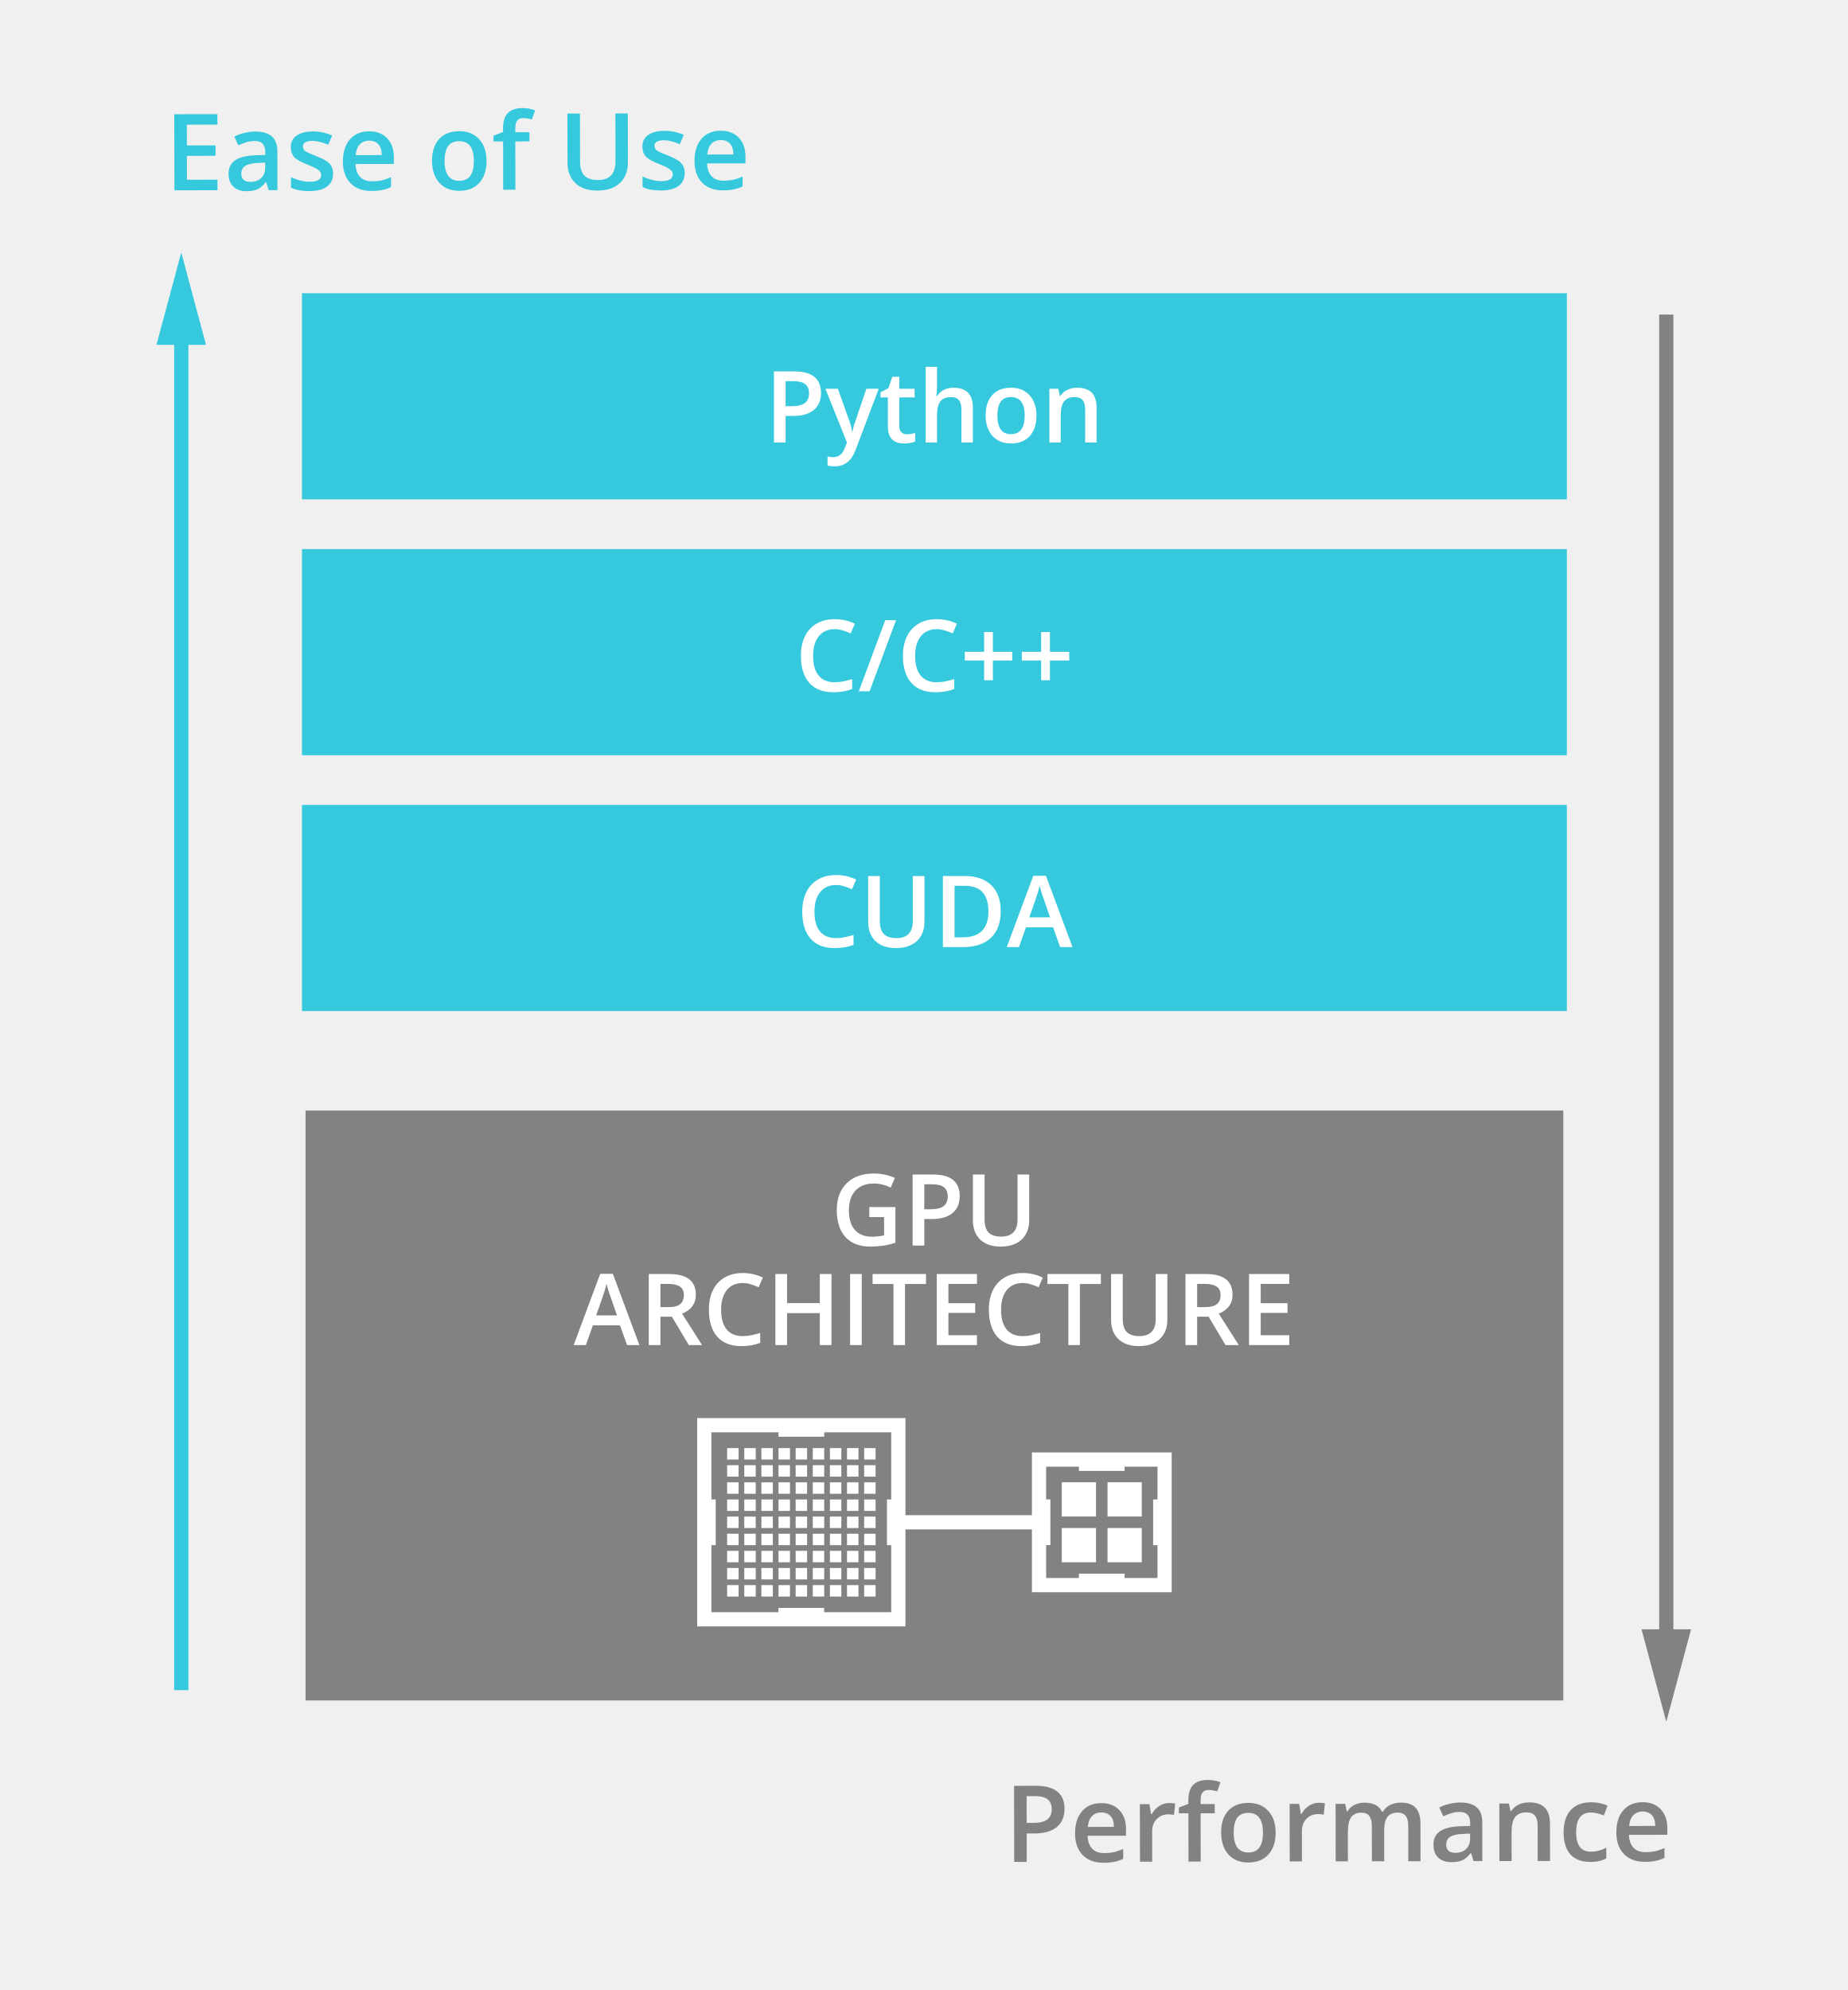
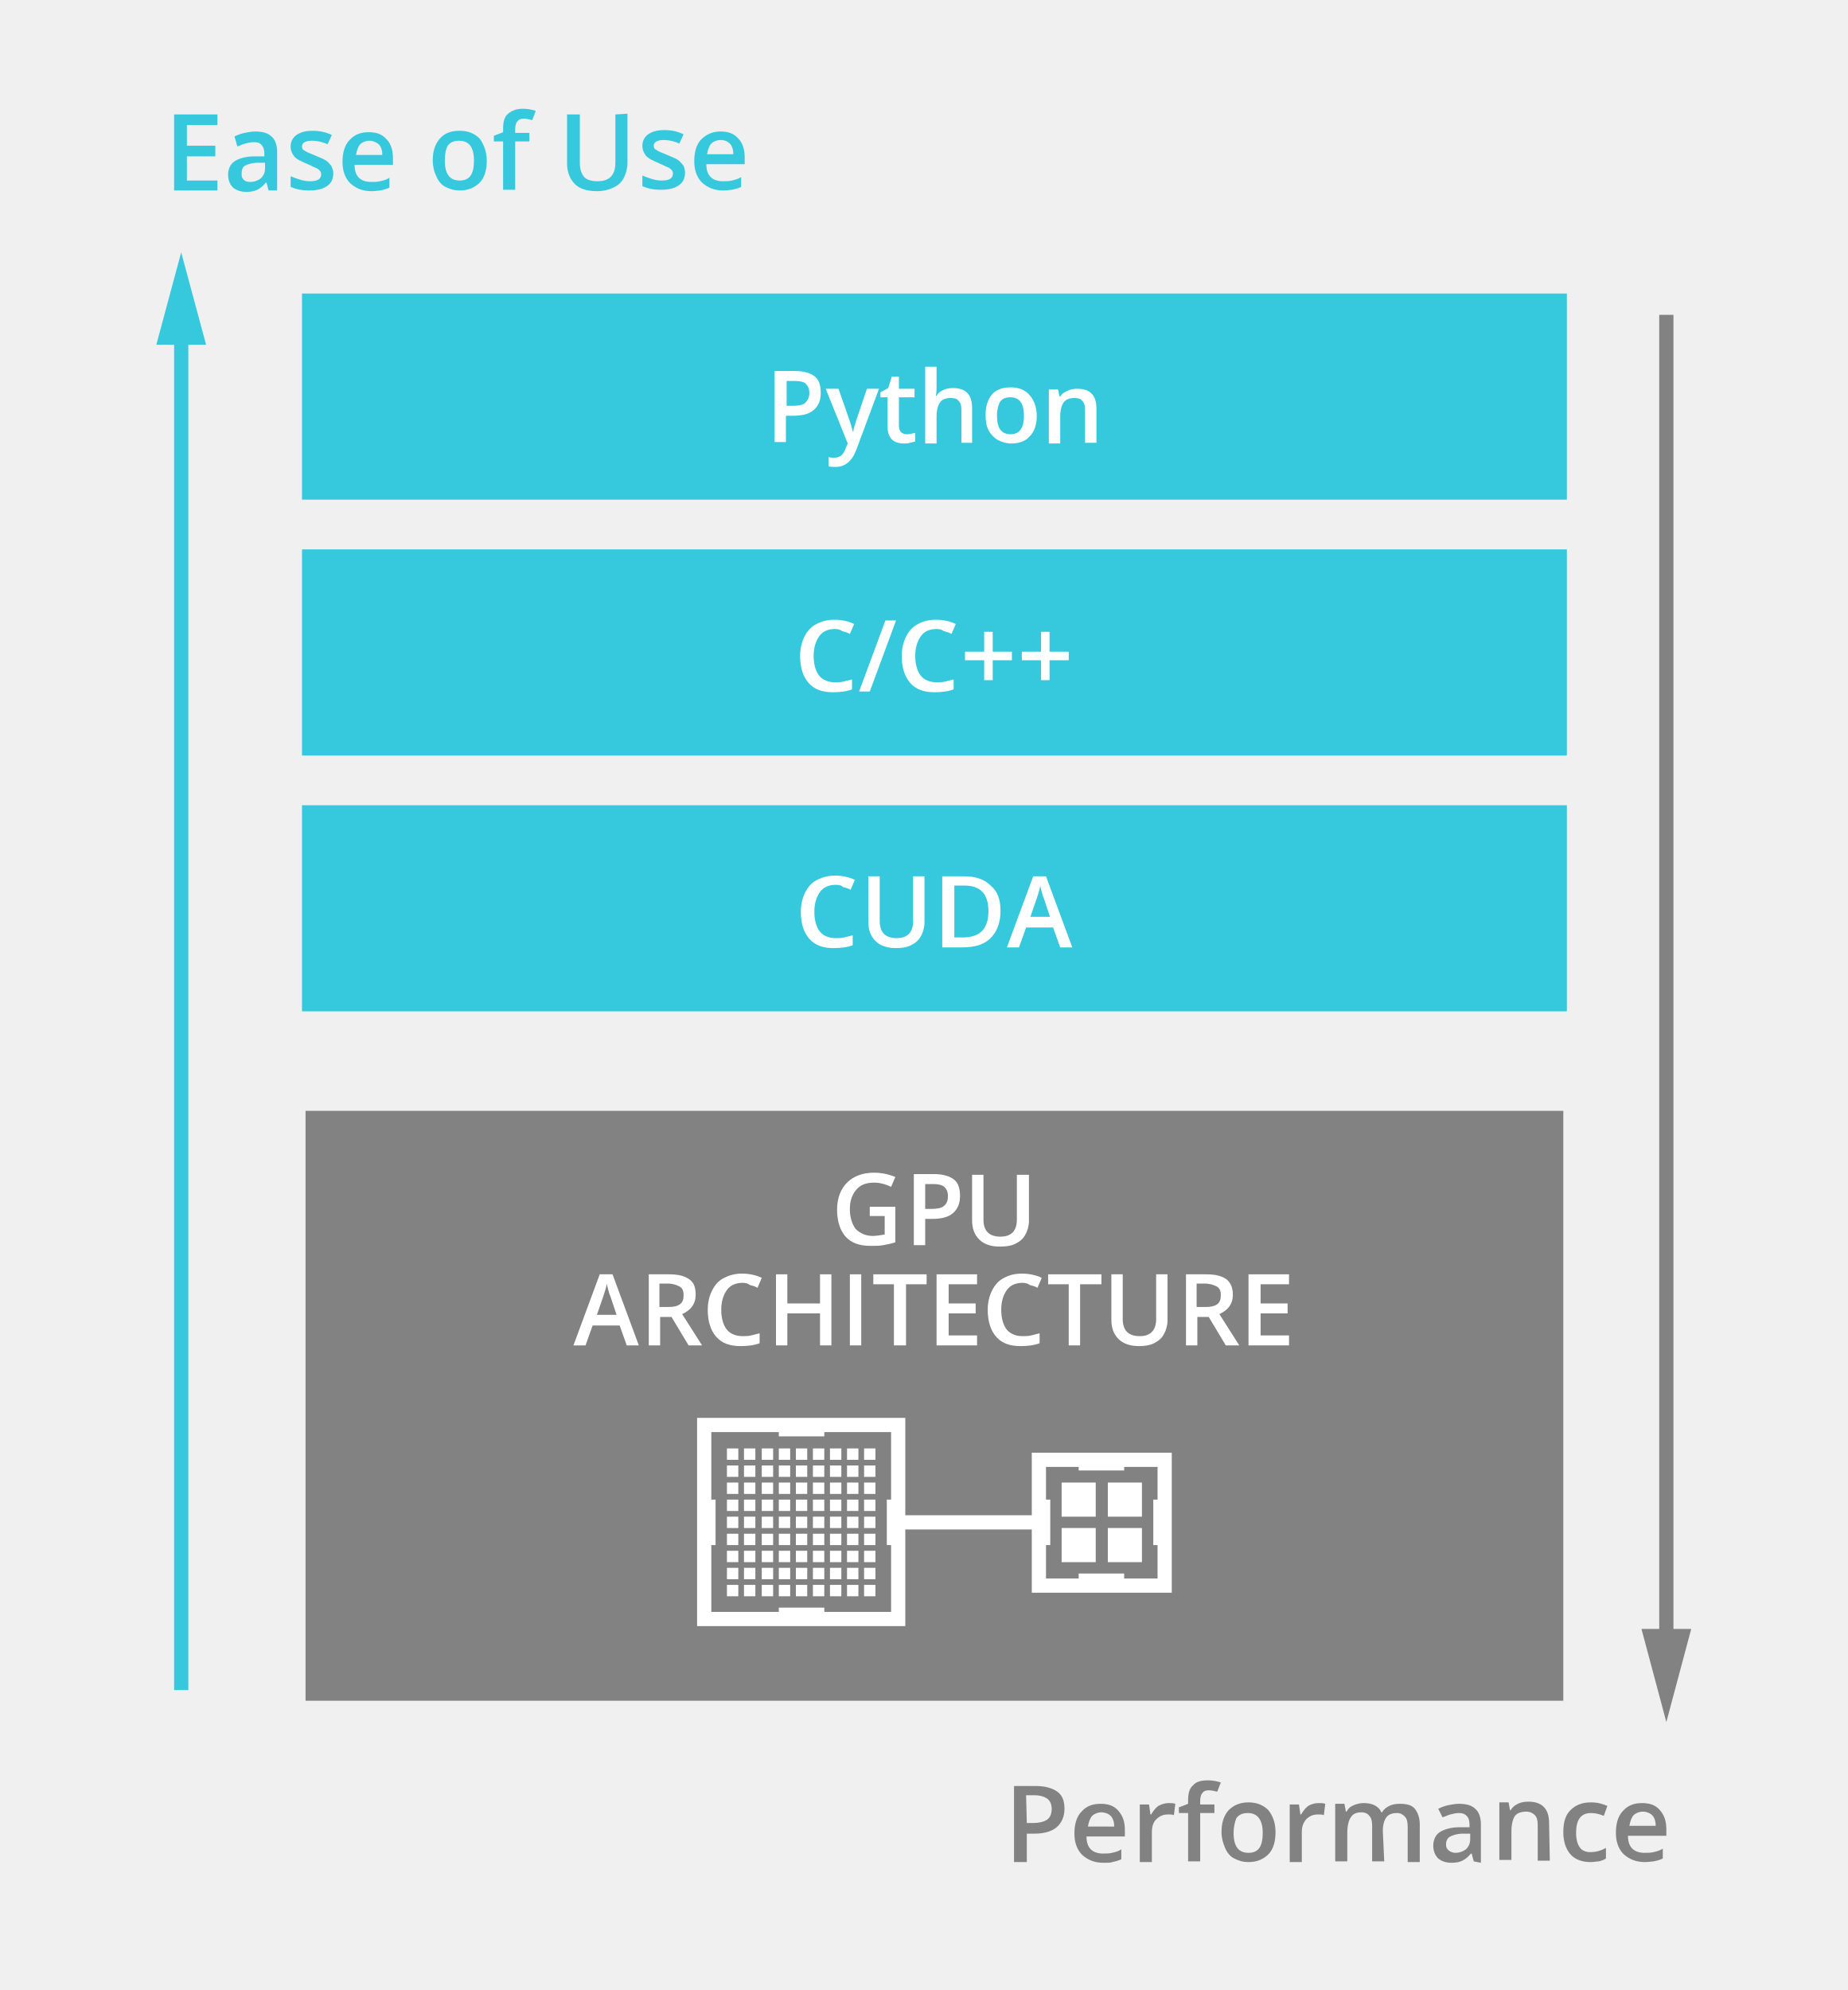
- <svg xmlns="http://www.w3.org/2000/svg" id="Layer_1" data-name="Layer 1" viewBox="0 0 260 280">
-   <defs>
-     <style>.cls-1,.cls-16{fill:#36c9dd;}.cls-2{font-size:14px;}.cls-13,.cls-2{fill:#fff;}.cls-16,.cls-17,.cls-2{font-family:OpenSans-Semibold, Open Sans;font-weight:600;}.cls-3{letter-spacing:0em;}.cls-4{letter-spacing:0em;}.cls-5{letter-spacing:0em;}.cls-6{letter-spacing:0em;}.cls-7{letter-spacing:0em;}.cls-8{letter-spacing:0em;}.cls-9{letter-spacing:0em;}.cls-10,.cls-17{fill:#828282;}.cls-11{letter-spacing:0em;}.cls-12,.cls-14,.cls-15{fill:none;stroke-miterlimit:10;stroke-width:2px;}.cls-12{stroke:#fff;}.cls-14{stroke:#828282;}.cls-15{stroke:#36c9dd;}.cls-16,.cls-17{font-size:15px;}</style>
-   </defs>
-   <rect class="cls-1" x="42.5" y="41.26" width="178" height="29" />
-   <text class="cls-2" transform="translate(107.6 62.26)">
-     <tspan class="cls-3">P</tspan>
-     <tspan class="cls-4" x="8.56" y="0">y</tspan>
-     <tspan class="cls-5" x="16.05" y="0">t</tspan>
-     <tspan class="cls-6" x="21.51" y="0">ho</tspan>
-     <tspan x="38.92" y="0">n</tspan>
-   </text>
-   <rect class="cls-1" x="42.5" y="113.26" width="178" height="29" />
-   <text class="cls-2" transform="translate(112.07 133.26)">C<tspan class="cls-7" x="8.87" y="0">U</tspan>
-     <tspan class="cls-8" x="19.31" y="0">D</tspan>
-     <tspan x="29.61" y="0">A</tspan>
-   </text>
-   <rect class="cls-1" x="42.5" y="77.26" width="178" height="29" />
-   <text class="cls-2" transform="translate(111.88 97.26)">C<tspan class="cls-8" x="8.87" y="0">/</tspan>
-     <tspan x="14.36" y="0">C</tspan>
-     <tspan class="cls-9" x="23.24" y="0">+</tspan>
-     <tspan x="31.26" y="0">+</tspan>
-   </text>
-   <rect class="cls-10" x="43" y="156.26" width="177" height="83" />
-   <text class="cls-2" transform="translate(116.93 175.26)">
-     <tspan class="cls-8">G</tspan>
-     <tspan class="cls-11" x="10.19" y="0">P</tspan>
-     <tspan x="18.75" y="0">U</tspan>
-   </text>
-   <text class="cls-2" transform="translate(80.73 189.26)">ARCHITECTURE</text>
-   <rect class="cls-12" x="146.21" y="205.35" width="17.67" height="17.67" transform="translate(310.1 428.38) rotate(-180)" />
-   <rect class="cls-13" x="154.25" y="219.01" width="1.61" height="6.43" transform="translate(377.27 67.17) rotate(90)" />
-   <rect class="cls-13" x="146.21" y="210.98" width="1.61" height="6.43" transform="translate(294.03 428.38) rotate(-180)" />
-   <rect class="cls-13" x="154.25" y="202.94" width="1.61" height="6.43" transform="translate(-51.11 361.21) rotate(-90)" />
-   <rect class="cls-13" x="162.28" y="210.98" width="1.61" height="6.43" />
-   <rect class="cls-13" x="155.85" y="208.57" width="4.82" height="4.82" transform="translate(316.53 421.95) rotate(-180)" />
-   <rect class="cls-13" x="149.43" y="208.57" width="4.82" height="4.82" transform="translate(303.67 421.95) rotate(-180)" />
-   <rect class="cls-13" x="155.85" y="214.99" width="4.82" height="4.82" transform="translate(316.53 434.81) rotate(-180)" />
-   <rect class="cls-13" x="149.43" y="214.99" width="4.82" height="4.82" transform="translate(303.67 434.81) rotate(-180)" />
-   <rect class="cls-13" x="102.33" y="203.75" width="1.61" height="1.61" />
-   <rect class="cls-13" x="104.74" y="203.75" width="1.61" height="1.61" />
-   <rect class="cls-13" x="102.33" y="206.16" width="1.61" height="1.61" />
-   <rect class="cls-13" x="104.74" y="206.16" width="1.61" height="1.61" />
-   <rect class="cls-13" x="102.33" y="208.57" width="1.61" height="1.61" />
-   <rect class="cls-13" x="104.74" y="208.57" width="1.61" height="1.61" />
-   <rect class="cls-13" x="102.33" y="210.98" width="1.61" height="1.61" />
-   <rect class="cls-13" x="102.33" y="213.39" width="1.61" height="1.61" />
-   <rect class="cls-13" x="102.33" y="215.8" width="1.61" height="1.61" />
-   <rect class="cls-13" x="102.33" y="218.21" width="1.61" height="1.61" />
-   <rect class="cls-13" x="104.74" y="218.21" width="1.61" height="1.61" />
-   <rect class="cls-13" x="102.33" y="220.62" width="1.61" height="1.61" />
-   <rect class="cls-13" x="104.74" y="220.62" width="1.61" height="1.61" />
-   <rect class="cls-13" x="102.33" y="223.03" width="1.61" height="1.61" />
-   <rect class="cls-13" x="104.74" y="223.03" width="1.61" height="1.61" />
-   <rect class="cls-13" x="107.15" y="203.75" width="1.61" height="1.61" />
-   <rect class="cls-13" x="109.56" y="203.75" width="1.61" height="1.61" />
-   <rect class="cls-13" x="107.15" y="206.16" width="1.61" height="1.61" />
-   <rect class="cls-13" x="109.56" y="206.16" width="1.61" height="1.61" />
-   <rect class="cls-13" x="107.15" y="208.57" width="1.61" height="1.61" />
-   <rect class="cls-13" x="109.56" y="208.57" width="1.61" height="1.61" />
-   <rect class="cls-13" x="107.15" y="218.21" width="1.61" height="1.61" />
-   <rect class="cls-13" x="109.56" y="218.21" width="1.61" height="1.61" />
-   <rect class="cls-13" x="107.15" y="220.62" width="1.61" height="1.61" />
-   <rect class="cls-13" x="109.56" y="220.62" width="1.61" height="1.61" />
-   <rect class="cls-13" x="107.15" y="223.03" width="1.61" height="1.61" />
-   <rect class="cls-13" x="109.56" y="223.03" width="1.61" height="1.61" />
-   <rect class="cls-13" x="111.97" y="203.75" width="1.61" height="1.61" />
-   <rect class="cls-13" x="114.38" y="203.75" width="1.61" height="1.61" />
-   <rect class="cls-13" x="111.97" y="206.16" width="1.61" height="1.61" />
-   <rect class="cls-13" x="114.38" y="206.16" width="1.61" height="1.61" />
-   <rect class="cls-13" x="111.97" y="208.57" width="1.61" height="1.61" />
-   <rect class="cls-13" x="114.38" y="208.57" width="1.61" height="1.61" />
-   <rect class="cls-13" x="111.97" y="218.21" width="1.61" height="1.61" />
-   <rect class="cls-13" x="114.38" y="218.21" width="1.61" height="1.61" />
-   <rect class="cls-13" x="111.97" y="220.62" width="1.61" height="1.61" />
-   <rect class="cls-13" x="114.38" y="220.62" width="1.61" height="1.61" />
-   <rect class="cls-13" x="111.97" y="223.03" width="1.61" height="1.61" />
-   <rect class="cls-13" x="114.38" y="223.03" width="1.61" height="1.61" />
-   <rect class="cls-13" x="116.79" y="203.75" width="1.61" height="1.61" />
-   <rect class="cls-13" x="119.2" y="203.75" width="1.61" height="1.61" />
-   <rect class="cls-13" x="116.79" y="206.16" width="1.61" height="1.61" />
-   <rect class="cls-13" x="119.2" y="206.16" width="1.61" height="1.61" />
-   <rect class="cls-13" x="116.79" y="208.57" width="1.61" height="1.61" />
-   <rect class="cls-13" x="119.2" y="208.57" width="1.61" height="1.61" />
-   <rect class="cls-13" x="104.74" y="210.98" width="1.61" height="1.61" />
-   <rect class="cls-13" x="104.74" y="213.39" width="1.61" height="1.61" />
-   <rect class="cls-13" x="104.74" y="215.8" width="1.61" height="1.61" />
-   <rect class="cls-13" x="107.15" y="210.98" width="1.61" height="1.61" />
-   <rect class="cls-13" x="109.56" y="210.98" width="1.61" height="1.61" />
-   <rect class="cls-13" x="107.15" y="213.39" width="1.61" height="1.61" />
-   <rect class="cls-13" x="109.56" y="213.39" width="1.61" height="1.61" />
-   <rect class="cls-13" x="107.15" y="215.8" width="1.61" height="1.61" />
-   <rect class="cls-13" x="109.56" y="215.8" width="1.61" height="1.61" />
-   <rect class="cls-13" x="111.97" y="210.98" width="1.61" height="1.61" />
-   <rect class="cls-13" x="114.38" y="210.98" width="1.61" height="1.61" />
-   <rect class="cls-13" x="111.97" y="213.39" width="1.61" height="1.61" />
-   <rect class="cls-13" x="114.38" y="213.39" width="1.61" height="1.61" />
-   <rect class="cls-13" x="111.97" y="215.8" width="1.61" height="1.61" />
-   <rect class="cls-13" x="114.38" y="215.8" width="1.61" height="1.61" />
-   <rect class="cls-13" x="116.79" y="210.98" width="1.61" height="1.61" />
-   <rect class="cls-13" x="119.2" y="210.98" width="1.61" height="1.61" />
-   <rect class="cls-13" x="116.79" y="213.39" width="1.61" height="1.61" />
-   <rect class="cls-13" x="119.2" y="213.39" width="1.61" height="1.61" />
-   <rect class="cls-13" x="116.79" y="215.8" width="1.61" height="1.61" />
-   <rect class="cls-13" x="119.2" y="215.8" width="1.61" height="1.61" />
-   <rect class="cls-13" x="116.79" y="218.21" width="1.61" height="1.61" />
-   <rect class="cls-13" x="119.2" y="218.21" width="1.61" height="1.61" />
-   <rect class="cls-13" x="116.79" y="220.62" width="1.61" height="1.61" />
-   <rect class="cls-13" x="119.2" y="220.62" width="1.61" height="1.61" />
-   <rect class="cls-13" x="116.79" y="223.03" width="1.61" height="1.61" />
-   <rect class="cls-13" x="121.61" y="203.75" width="1.61" height="1.61" />
-   <rect class="cls-13" x="121.61" y="206.16" width="1.61" height="1.61" />
-   <rect class="cls-13" x="121.61" y="208.57" width="1.61" height="1.61" />
-   <rect class="cls-13" x="121.61" y="210.98" width="1.61" height="1.61" />
-   <rect class="cls-13" x="121.61" y="213.39" width="1.61" height="1.61" />
-   <rect class="cls-13" x="121.61" y="215.8" width="1.61" height="1.61" />
-   <rect class="cls-13" x="121.61" y="218.21" width="1.61" height="1.61" />
-   <rect class="cls-13" x="121.61" y="220.62" width="1.61" height="1.61" />
-   <rect class="cls-13" x="121.61" y="223.03" width="1.61" height="1.61" />
-   <rect class="cls-13" x="119.2" y="223.03" width="1.61" height="1.61" />
-   <rect class="cls-12" x="99.11" y="200.53" width="27.31" height="27.31" />
-   <rect class="cls-13" x="99.11" y="210.98" width="1.61" height="6.43" />
-   <rect class="cls-13" x="124.82" y="210.98" width="1.61" height="6.43" />
-   <rect class="cls-13" x="111.97" y="198.12" width="1.61" height="6.43" transform="translate(314.11 88.57) rotate(90)" />
-   <rect class="cls-13" x="111.97" y="223.83" width="1.61" height="6.43" transform="translate(339.81 114.27) rotate(90)" />
-   <line class="cls-12" x1="126.43" y1="214.19" x2="146.21" y2="214.19" />
-   <line class="cls-14" x1="234.49" y1="231.63" x2="234.49" y2="44.26" />
-   <polygon class="cls-10" points="237.98 229.25 234.49 242.26 231.01 229.25 237.98 229.25" />
-   <line class="cls-15" x1="25.51" y1="46.15" x2="25.51" y2="237.81" />
-   <polygon class="cls-1" points="22.02 48.52 25.51 35.52 28.99 48.52 22.02 48.52" />
-   <text class="cls-16" transform="translate(23.14 26.78) rotate(-0.1)">Ease of Use</text>
-   <text class="cls-17" transform="translate(141.32 261.98) rotate(-0.1)">Performance</text>
+ <svg xmlns="http://www.w3.org/2000/svg" version="1.1" id="Layer_1" x="0px" y="0px" viewBox="0 0 260 280" style="enable-background:new 0 0 260 280;" xml:space="preserve">
+   <style type="text/css">
+ 	.st0{fill:#36C9DD;}
+ 	.st1{enable-background:new    ;}
+ 	.st2{fill:#FFFFFF;}
+ 	.st3{fill:#828282;}
+ 	.st4{fill:none;stroke:#FFFFFF;stroke-width:2;stroke-miterlimit:10;}
+ 	.st5{fill:none;stroke:#828282;stroke-width:2;stroke-miterlimit:10;}
+ 	.st6{fill:none;stroke:#36C9DD;stroke-width:2;stroke-miterlimit:10;}
+ </style>
+   <rect x="42.5" y="41.3" class="st0" width="178" height="29" />
+   <g class="st1">
+     <path class="st2" d="M115.5,55.3c0,1-0.3,1.8-1,2.4s-1.7,0.8-2.9,0.8h-1v3.7h-1.6v-10h2.9c1.2,0,2.2,0.3,2.8,0.8   S115.5,54.3,115.5,55.3z M110.6,57.1h0.9c0.8,0,1.5-0.1,1.8-0.4s0.6-0.7,0.6-1.4c0-0.6-0.2-1-0.5-1.3s-0.9-0.4-1.6-0.4h-1.1V57.1z" />
+   </g>
+   <g class="st1">
+     <path class="st2" d="M116.2,54.7h1.8l1.5,4.3c0.2,0.6,0.4,1.2,0.5,1.7h0.1c0-0.3,0.1-0.6,0.2-0.9c0.1-0.4,0.7-2.1,1.7-5.1h1.7   l-3.2,8.6c-0.6,1.6-1.6,2.4-2.9,2.4c-0.4,0-0.7,0-1-0.1v-1.3c0.2,0.1,0.5,0.1,0.8,0.1c0.8,0,1.3-0.4,1.6-1.3l0.3-0.7L116.2,54.7z" />
+   </g>
+   <g class="st1">
+     <path class="st2" d="M127.6,61.1c0.4,0,0.8-0.1,1.2-0.2v1.2c-0.2,0.1-0.4,0.1-0.7,0.2c-0.3,0.1-0.6,0.1-0.9,0.1   c-1.5,0-2.3-0.8-2.3-2.4v-4.1h-1v-0.7l1.1-0.6l0.5-1.6h1v1.7h2.2v1.2h-2.2v4c0,0.4,0.1,0.7,0.3,0.9C127,61,127.3,61.1,127.6,61.1z" />
+   </g>
+   <g class="st1">
+     <path class="st2" d="M136.9,62.3h-1.6v-4.6c0-0.6-0.1-1-0.4-1.3c-0.2-0.3-0.6-0.4-1.1-0.4c-0.7,0-1.2,0.2-1.5,0.6   c-0.3,0.4-0.5,1.1-0.5,2v3.8h-1.6V51.6h1.6v2.7c0,0.4,0,0.9-0.1,1.4h0.1c0.2-0.4,0.5-0.6,0.9-0.8s0.8-0.3,1.4-0.3   c1.8,0,2.7,0.9,2.7,2.8V62.3z" />
+     <path class="st2" d="M145.9,58.5c0,1.2-0.3,2.2-1,2.9c-0.6,0.7-1.5,1-2.6,1c-0.7,0-1.3-0.2-1.9-0.5c-0.5-0.3-1-0.8-1.3-1.4   c-0.3-0.6-0.4-1.3-0.4-2.1c0-1.2,0.3-2.2,0.9-2.9s1.5-1,2.7-1c1.1,0,2,0.4,2.6,1.1C145.5,56.3,145.9,57.3,145.9,58.5z M140.3,58.5   c0,1.7,0.6,2.6,1.9,2.6c1.3,0,1.9-0.9,1.9-2.6c0-1.7-0.6-2.6-1.9-2.6c-0.7,0-1.2,0.2-1.5,0.7C140.5,57,140.3,57.6,140.3,58.5z" />
+   </g>
+   <g class="st1">
+     <path class="st2" d="M154.3,62.3h-1.6v-4.6c0-0.6-0.1-1-0.4-1.3c-0.2-0.3-0.6-0.4-1.1-0.4c-0.7,0-1.2,0.2-1.5,0.6s-0.5,1.1-0.5,2   v3.8h-1.6v-7.6h1.3l0.2,1h0.1c0.2-0.4,0.6-0.6,1-0.8c0.4-0.2,0.9-0.3,1.4-0.3c1.8,0,2.7,0.9,2.7,2.8V62.3z" />
+   </g>
+   <rect x="42.5" y="113.3" class="st0" width="178" height="29" />
+   <g class="st1">
+     <path class="st2" d="M117.6,124.5c-0.9,0-1.7,0.3-2.2,1s-0.8,1.6-0.8,2.8c0,1.2,0.3,2.2,0.8,2.8s1.3,0.9,2.2,0.9   c0.4,0,0.8,0,1.2-0.1c0.4-0.1,0.8-0.2,1.2-0.3v1.4c-0.8,0.3-1.7,0.4-2.7,0.4c-1.5,0-2.6-0.4-3.4-1.3c-0.8-0.9-1.2-2.2-1.2-3.8   c0-1,0.2-1.9,0.6-2.7s0.9-1.4,1.7-1.8s1.6-0.6,2.5-0.6c1,0,2,0.2,2.8,0.6l-0.6,1.4c-0.3-0.2-0.7-0.3-1.1-0.4   C118.5,124.6,118.1,124.5,117.6,124.5z" />
+   </g>
+   <g class="st1">
+     <path class="st2" d="M130.1,123.3v6.5c0,0.7-0.2,1.4-0.5,1.9c-0.3,0.6-0.8,1-1.4,1.3c-0.6,0.3-1.3,0.4-2.1,0.4   c-1.2,0-2.2-0.3-2.9-1s-1-1.6-1-2.7v-6.4h1.6v6.3c0,0.8,0.2,1.4,0.6,1.8s1,0.6,1.8,0.6c1.5,0,2.3-0.8,2.3-2.4v-6.3H130.1z" />
+   </g>
+   <g class="st1">
+     <path class="st2" d="M140.8,128.2c0,1.6-0.5,2.9-1.4,3.8c-0.9,0.9-2.2,1.3-4,1.3h-2.8v-10h3.1c1.6,0,2.8,0.4,3.7,1.3   C140.4,125.4,140.8,126.6,140.8,128.2z M139.1,128.2c0-2.4-1.1-3.6-3.4-3.6h-1.4v7.3h1.2C137.9,131.9,139.1,130.7,139.1,128.2z" />
+   </g>
+   <g class="st1">
+     <path class="st2" d="M149.2,133.3l-1-2.8h-3.8l-1,2.8h-1.7l3.7-10h1.8l3.7,10H149.2z M147.8,129.1l-0.9-2.7   c-0.1-0.2-0.2-0.5-0.3-0.9c-0.1-0.4-0.2-0.7-0.2-0.9c-0.1,0.6-0.3,1.2-0.5,1.8l-0.9,2.6H147.8z" />
+   </g>
+   <rect x="42.5" y="77.3" class="st0" width="178" height="29" />
+   <g class="st1">
+     <path class="st2" d="M117.5,88.5c-0.9,0-1.7,0.3-2.2,1s-0.8,1.6-0.8,2.8c0,1.2,0.3,2.2,0.8,2.8s1.3,0.9,2.2,0.9   c0.4,0,0.8,0,1.2-0.1c0.4-0.1,0.8-0.2,1.2-0.3V97c-0.8,0.3-1.7,0.4-2.7,0.4c-1.5,0-2.6-0.4-3.4-1.3c-0.8-0.9-1.2-2.2-1.2-3.8   c0-1,0.2-1.9,0.6-2.7s0.9-1.4,1.7-1.8s1.6-0.6,2.5-0.6c1,0,2,0.2,2.8,0.6l-0.6,1.4c-0.3-0.2-0.7-0.3-1.1-0.4   C118.3,88.6,117.9,88.5,117.5,88.5z" />
+   </g>
+   <g class="st1">
+     <path class="st2" d="M126.1,87.3l-3.7,10h-1.5l3.7-10H126.1z" />
+   </g>
+   <g class="st1">
+     <path class="st2" d="M131.8,88.5c-0.9,0-1.7,0.3-2.2,1c-0.5,0.7-0.8,1.6-0.8,2.8c0,1.2,0.3,2.2,0.8,2.8c0.5,0.6,1.3,0.9,2.2,0.9   c0.4,0,0.8,0,1.2-0.1c0.4-0.1,0.8-0.2,1.2-0.3V97c-0.8,0.3-1.7,0.4-2.7,0.4c-1.5,0-2.6-0.4-3.4-1.3c-0.8-0.9-1.2-2.2-1.2-3.8   c0-1,0.2-1.9,0.6-2.7c0.4-0.8,0.9-1.4,1.7-1.8c0.7-0.4,1.6-0.6,2.5-0.6c1,0,2,0.2,2.8,0.6l-0.6,1.4c-0.3-0.2-0.7-0.3-1.1-0.4   C132.6,88.6,132.2,88.5,131.8,88.5z" />
+   </g>
+   <g class="st1">
+     <path class="st2" d="M138.5,92.9h-2.7v-1.2h2.7v-2.8h1.2v2.8h2.7v1.2h-2.7v2.8h-1.2V92.9z" />
+   </g>
+   <g class="st1">
+     <path class="st2" d="M146.5,92.9h-2.7v-1.2h2.7v-2.8h1.2v2.8h2.7v1.2h-2.7v2.8h-1.2V92.9z" />
+   </g>
+   <rect x="43" y="156.3" class="st3" width="177" height="83" />
+   <g class="st1">
+     <path class="st2" d="M122.3,169.8h3.7v5c-0.6,0.2-1.2,0.3-1.7,0.4s-1.2,0.1-1.8,0.1c-1.5,0-2.7-0.4-3.5-1.3   c-0.8-0.9-1.2-2.2-1.2-3.8c0-1.6,0.5-2.9,1.4-3.8c0.9-0.9,2.2-1.4,3.8-1.4c1,0,2,0.2,3,0.6l-0.6,1.4c-0.8-0.4-1.6-0.6-2.4-0.6   c-1.1,0-1.9,0.3-2.5,1s-0.9,1.6-0.9,2.7c0,1.2,0.3,2.1,0.8,2.8c0.6,0.6,1.4,1,2.4,1c0.5,0,1.1-0.1,1.7-0.2v-2.6h-2.1V169.8z" />
+   </g>
+   <g class="st1">
+     <path class="st2" d="M135.1,168.3c0,1-0.3,1.8-1,2.4s-1.7,0.8-2.9,0.8h-1v3.7h-1.6v-10h2.9c1.2,0,2.2,0.3,2.8,0.8   S135.1,167.3,135.1,168.3z M130.1,170.1h0.9c0.8,0,1.5-0.1,1.8-0.4c0.4-0.3,0.6-0.7,0.6-1.4c0-0.6-0.2-1-0.5-1.3   c-0.4-0.3-0.9-0.4-1.6-0.4h-1.1V170.1z" />
+   </g>
+   <g class="st1">
+     <path class="st2" d="M144.8,165.3v6.5c0,0.7-0.2,1.4-0.5,1.9c-0.3,0.6-0.8,1-1.4,1.3c-0.6,0.3-1.3,0.4-2.2,0.4   c-1.2,0-2.2-0.3-2.9-1c-0.7-0.7-1-1.6-1-2.7v-6.4h1.6v6.3c0,0.8,0.2,1.4,0.6,1.8s1,0.6,1.8,0.6c1.5,0,2.3-0.8,2.3-2.4v-6.3H144.8z" />
+   </g>
+   <g class="st1">
+     <path class="st2" d="M88.2,189.3l-1-2.8h-3.8l-1,2.8h-1.7l3.7-10h1.8l3.7,10H88.2z M86.8,185.1l-0.9-2.7c-0.1-0.2-0.2-0.5-0.3-0.9   s-0.2-0.7-0.2-0.9c-0.1,0.6-0.3,1.2-0.5,1.8l-0.9,2.6H86.8z" />
+     <path class="st2" d="M92.9,185.3v4h-1.6v-10h2.8c1.3,0,2.2,0.2,2.9,0.7s0.9,1.2,0.9,2.2c0,1.2-0.6,2.1-1.9,2.7l2.8,4.4h-1.9l-2.4-4   H92.9z M92.9,183.9h1.1c0.8,0,1.3-0.1,1.7-0.4s0.5-0.7,0.5-1.3c0-0.6-0.2-1-0.6-1.2s-0.9-0.4-1.7-0.4h-1.1V183.9z" />
+     <path class="st2" d="M104.5,180.5c-0.9,0-1.7,0.3-2.2,1s-0.8,1.6-0.8,2.8c0,1.2,0.3,2.2,0.8,2.8s1.3,0.9,2.2,0.9   c0.4,0,0.8,0,1.2-0.1c0.4-0.1,0.8-0.2,1.2-0.3v1.4c-0.8,0.3-1.7,0.4-2.7,0.4c-1.5,0-2.6-0.4-3.4-1.3c-0.8-0.9-1.2-2.2-1.2-3.8   c0-1,0.2-1.9,0.6-2.7s0.9-1.4,1.7-1.8s1.6-0.6,2.5-0.6c1,0,2,0.2,2.8,0.6l-0.6,1.4c-0.3-0.2-0.7-0.3-1.1-0.4   C105.3,180.6,104.9,180.5,104.5,180.5z" />
+     <path class="st2" d="M117,189.3h-1.6v-4.5h-4.6v4.5h-1.6v-10h1.6v4.1h4.6v-4.1h1.6V189.3z" />
+     <path class="st2" d="M119.6,189.3v-10h1.6v10H119.6z" />
+     <path class="st2" d="M127.4,189.3h-1.6v-8.6h-2.9v-1.4h7.5v1.4h-2.9V189.3z" />
+     <path class="st2" d="M137.5,189.3h-5.7v-10h5.7v1.4h-4v2.7h3.8v1.4h-3.8v3.1h4V189.3z" />
+     <path class="st2" d="M143.9,180.5c-0.9,0-1.7,0.3-2.2,1c-0.5,0.7-0.8,1.6-0.8,2.8c0,1.2,0.3,2.2,0.8,2.8c0.5,0.6,1.3,0.9,2.2,0.9   c0.4,0,0.8,0,1.2-0.1c0.4-0.1,0.8-0.2,1.2-0.3v1.4c-0.8,0.3-1.7,0.4-2.7,0.4c-1.5,0-2.6-0.4-3.4-1.3c-0.8-0.9-1.2-2.2-1.2-3.8   c0-1,0.2-1.9,0.6-2.7c0.4-0.8,0.9-1.4,1.7-1.8c0.7-0.4,1.6-0.6,2.5-0.6c1,0,2,0.2,2.8,0.6l-0.6,1.4c-0.3-0.2-0.7-0.3-1.1-0.4   C144.7,180.6,144.3,180.5,143.9,180.5z" />
+     <path class="st2" d="M152,189.3h-1.6v-8.6h-2.9v-1.4h7.5v1.4H152V189.3z" />
+     <path class="st2" d="M164.3,179.3v6.5c0,0.7-0.2,1.4-0.5,1.9c-0.3,0.6-0.8,1-1.4,1.3c-0.6,0.3-1.3,0.4-2.1,0.4   c-1.2,0-2.2-0.3-2.9-1c-0.7-0.7-1-1.6-1-2.7v-6.4h1.6v6.3c0,0.8,0.2,1.4,0.6,1.8s1,0.6,1.8,0.6c1.5,0,2.3-0.8,2.3-2.4v-6.3H164.3z" />
+     <path class="st2" d="M168.5,185.3v4h-1.6v-10h2.8c1.3,0,2.2,0.2,2.9,0.7c0.6,0.5,0.9,1.2,0.9,2.2c0,1.2-0.6,2.1-1.9,2.7l2.8,4.4   h-1.9l-2.4-4H168.5z M168.5,183.9h1.1c0.8,0,1.3-0.1,1.7-0.4s0.5-0.7,0.5-1.3c0-0.6-0.2-1-0.6-1.2s-0.9-0.4-1.7-0.4h-1.1V183.9z" />
+     <path class="st2" d="M181.4,189.3h-5.7v-10h5.7v1.4h-4v2.7h3.8v1.4h-3.8v3.1h4V189.3z" />
+   </g>
+   <rect x="146.2" y="205.4" class="st4" width="17.7" height="17.7" />
+   <rect x="151.8" y="221.4" class="st2" width="6.4" height="1.6" />
+   <rect x="146.2" y="211" class="st2" width="1.6" height="6.4" />
+   <rect x="151.8" y="205.3" class="st2" width="6.4" height="1.6" />
+   <rect x="162.3" y="211" class="st2" width="1.6" height="6.4" />
+   <rect x="155.9" y="208.6" class="st2" width="4.8" height="4.8" />
+   <rect x="149.4" y="208.6" class="st2" width="4.8" height="4.8" />
+   <rect x="155.9" y="215" class="st2" width="4.8" height="4.8" />
+   <rect x="149.4" y="215" class="st2" width="4.8" height="4.8" />
+   <rect x="102.3" y="203.8" class="st2" width="1.6" height="1.6" />
+   <rect x="104.7" y="203.8" class="st2" width="1.6" height="1.6" />
+   <rect x="102.3" y="206.2" class="st2" width="1.6" height="1.6" />
+   <rect x="104.7" y="206.2" class="st2" width="1.6" height="1.6" />
+   <rect x="102.3" y="208.6" class="st2" width="1.6" height="1.6" />
+   <rect x="104.7" y="208.6" class="st2" width="1.6" height="1.6" />
+   <rect x="102.3" y="211" class="st2" width="1.6" height="1.6" />
+   <rect x="102.3" y="213.4" class="st2" width="1.6" height="1.6" />
+   <rect x="102.3" y="215.8" class="st2" width="1.6" height="1.6" />
+   <rect x="102.3" y="218.2" class="st2" width="1.6" height="1.6" />
+   <rect x="104.7" y="218.2" class="st2" width="1.6" height="1.6" />
+   <rect x="102.3" y="220.6" class="st2" width="1.6" height="1.6" />
+   <rect x="104.7" y="220.6" class="st2" width="1.6" height="1.6" />
+   <rect x="102.3" y="223" class="st2" width="1.6" height="1.6" />
+   <rect x="104.7" y="223" class="st2" width="1.6" height="1.6" />
+   <rect x="107.2" y="203.8" class="st2" width="1.6" height="1.6" />
+   <rect x="109.6" y="203.8" class="st2" width="1.6" height="1.6" />
+   <rect x="107.2" y="206.2" class="st2" width="1.6" height="1.6" />
+   <rect x="109.6" y="206.2" class="st2" width="1.6" height="1.6" />
+   <rect x="107.2" y="208.6" class="st2" width="1.6" height="1.6" />
+   <rect x="109.6" y="208.6" class="st2" width="1.6" height="1.6" />
+   <rect x="107.2" y="218.2" class="st2" width="1.6" height="1.6" />
+   <rect x="109.6" y="218.2" class="st2" width="1.6" height="1.6" />
+   <rect x="107.2" y="220.6" class="st2" width="1.6" height="1.6" />
+   <rect x="109.6" y="220.6" class="st2" width="1.6" height="1.6" />
+   <rect x="107.2" y="223" class="st2" width="1.6" height="1.6" />
+   <rect x="109.6" y="223" class="st2" width="1.6" height="1.6" />
+   <rect x="112" y="203.8" class="st2" width="1.6" height="1.6" />
+   <rect x="114.4" y="203.8" class="st2" width="1.6" height="1.6" />
+   <rect x="112" y="206.2" class="st2" width="1.6" height="1.6" />
+   <rect x="114.4" y="206.2" class="st2" width="1.6" height="1.6" />
+   <rect x="112" y="208.6" class="st2" width="1.6" height="1.6" />
+   <rect x="114.4" y="208.6" class="st2" width="1.6" height="1.6" />
+   <rect x="112" y="218.2" class="st2" width="1.6" height="1.6" />
+   <rect x="114.4" y="218.2" class="st2" width="1.6" height="1.6" />
+   <rect x="112" y="220.6" class="st2" width="1.6" height="1.6" />
+   <rect x="114.4" y="220.6" class="st2" width="1.6" height="1.6" />
+   <rect x="112" y="223" class="st2" width="1.6" height="1.6" />
+   <rect x="114.4" y="223" class="st2" width="1.6" height="1.6" />
+   <rect x="116.8" y="203.8" class="st2" width="1.6" height="1.6" />
+   <rect x="119.2" y="203.8" class="st2" width="1.6" height="1.6" />
+   <rect x="116.8" y="206.2" class="st2" width="1.6" height="1.6" />
+   <rect x="119.2" y="206.2" class="st2" width="1.6" height="1.6" />
+   <rect x="116.8" y="208.6" class="st2" width="1.6" height="1.6" />
+   <rect x="119.2" y="208.6" class="st2" width="1.6" height="1.6" />
+   <rect x="104.7" y="211" class="st2" width="1.6" height="1.6" />
+   <rect x="104.7" y="213.4" class="st2" width="1.6" height="1.6" />
+   <rect x="104.7" y="215.8" class="st2" width="1.6" height="1.6" />
+   <rect x="107.2" y="211" class="st2" width="1.6" height="1.6" />
+   <rect x="109.6" y="211" class="st2" width="1.6" height="1.6" />
+   <rect x="107.2" y="213.4" class="st2" width="1.6" height="1.6" />
+   <rect x="109.6" y="213.4" class="st2" width="1.6" height="1.6" />
+   <rect x="107.2" y="215.8" class="st2" width="1.6" height="1.6" />
+   <rect x="109.6" y="215.8" class="st2" width="1.6" height="1.6" />
+   <rect x="112" y="211" class="st2" width="1.6" height="1.6" />
+   <rect x="114.4" y="211" class="st2" width="1.6" height="1.6" />
+   <rect x="112" y="213.4" class="st2" width="1.6" height="1.6" />
+   <rect x="114.4" y="213.4" class="st2" width="1.6" height="1.6" />
+   <rect x="112" y="215.8" class="st2" width="1.6" height="1.6" />
+   <rect x="114.4" y="215.8" class="st2" width="1.6" height="1.6" />
+   <rect x="116.8" y="211" class="st2" width="1.6" height="1.6" />
+   <rect x="119.2" y="211" class="st2" width="1.6" height="1.6" />
+   <rect x="116.8" y="213.4" class="st2" width="1.6" height="1.6" />
+   <rect x="119.2" y="213.4" class="st2" width="1.6" height="1.6" />
+   <rect x="116.8" y="215.8" class="st2" width="1.6" height="1.6" />
+   <rect x="119.2" y="215.8" class="st2" width="1.6" height="1.6" />
+   <rect x="116.8" y="218.2" class="st2" width="1.6" height="1.6" />
+   <rect x="119.2" y="218.2" class="st2" width="1.6" height="1.6" />
+   <rect x="116.8" y="220.6" class="st2" width="1.6" height="1.6" />
+   <rect x="119.2" y="220.6" class="st2" width="1.6" height="1.6" />
+   <rect x="116.8" y="223" class="st2" width="1.6" height="1.6" />
+   <rect x="121.6" y="203.8" class="st2" width="1.6" height="1.6" />
+   <rect x="121.6" y="206.2" class="st2" width="1.6" height="1.6" />
+   <rect x="121.6" y="208.6" class="st2" width="1.6" height="1.6" />
+   <rect x="121.6" y="211" class="st2" width="1.6" height="1.6" />
+   <rect x="121.6" y="213.4" class="st2" width="1.6" height="1.6" />
+   <rect x="121.6" y="215.8" class="st2" width="1.6" height="1.6" />
+   <rect x="121.6" y="218.2" class="st2" width="1.6" height="1.6" />
+   <rect x="121.6" y="220.6" class="st2" width="1.6" height="1.6" />
+   <rect x="121.6" y="223" class="st2" width="1.6" height="1.6" />
+   <rect x="119.2" y="223" class="st2" width="1.6" height="1.6" />
+   <rect x="99.1" y="200.5" class="st4" width="27.3" height="27.3" />
+   <rect x="99.1" y="211" class="st2" width="1.6" height="6.4" />
+   <rect x="124.8" y="211" class="st2" width="1.6" height="6.4" />
+   <rect x="109.6" y="200.5" class="st2" width="6.4" height="1.6" />
+   <rect x="109.6" y="226.2" class="st2" width="6.4" height="1.6" />
+   <line class="st4" x1="126.4" y1="214.2" x2="146.2" y2="214.2" />
+   <line class="st5" x1="234.5" y1="231.6" x2="234.5" y2="44.3" />
+   <polygon class="st3" points="238,229.2 234.5,242.3 231,229.2 " />
+   <line class="st6" x1="25.5" y1="46.2" x2="25.5" y2="237.8" />
+   <polygon class="st0" points="22,48.5 25.5,35.5 29,48.5 " />
+   <g class="st1">
+     <path class="st0" d="M30.6,26.8l-6.1,0l0-10.7l6.1,0l0,1.5l-4.3,0l0,2.9l4,0l0,1.5l-4,0l0,3.4l4.3,0L30.6,26.8z" />
+     <path class="st0" d="M37.8,26.8l-0.3-1.1l-0.1,0c-0.4,0.5-0.8,0.8-1.2,1s-0.9,0.3-1.5,0.3c-0.8,0-1.4-0.2-1.9-0.6   c-0.4-0.4-0.7-1-0.7-1.8c0-0.8,0.3-1.5,0.9-1.9c0.6-0.4,1.6-0.7,2.8-0.7l1.4,0l0-0.4c0-0.5-0.1-0.9-0.4-1.2   c-0.2-0.3-0.6-0.4-1.1-0.4c-0.4,0-0.8,0.1-1.2,0.2c-0.4,0.1-0.7,0.3-1.1,0.4L33,19.2c0.4-0.2,0.9-0.4,1.4-0.5   c0.5-0.1,1-0.2,1.5-0.2c1,0,1.8,0.2,2.3,0.7c0.5,0.4,0.8,1.2,0.8,2.1l0,5.5L37.8,26.8z M35.2,25.6c0.6,0,1.1-0.2,1.5-0.5   c0.4-0.4,0.6-0.8,0.6-1.5l0-0.7l-1,0c-0.8,0-1.4,0.2-1.8,0.4S34,24,34,24.5c0,0.4,0.1,0.6,0.3,0.8C34.5,25.5,34.8,25.6,35.2,25.6z" />
+     <path class="st0" d="M46.9,24.4c0,0.8-0.3,1.4-0.9,1.8c-0.6,0.4-1.4,0.6-2.5,0.6c-1.1,0-1.9-0.2-2.6-0.5l0-1.5   c1,0.4,1.8,0.7,2.7,0.7c1.1,0,1.6-0.3,1.6-1c0-0.2-0.1-0.4-0.2-0.5c-0.1-0.1-0.3-0.3-0.6-0.4c-0.3-0.1-0.6-0.3-1.1-0.5   c-0.9-0.4-1.6-0.7-1.9-1.1c-0.3-0.4-0.5-0.8-0.5-1.4c0-0.7,0.3-1.2,0.8-1.6c0.6-0.4,1.3-0.6,2.3-0.6c1,0,1.9,0.2,2.7,0.6l-0.6,1.3   c-0.9-0.4-1.6-0.5-2.2-0.5c-0.9,0-1.4,0.3-1.4,0.8c0,0.3,0.1,0.5,0.4,0.6c0.2,0.2,0.8,0.4,1.5,0.7c0.7,0.3,1.2,0.5,1.5,0.7   c0.3,0.2,0.5,0.5,0.7,0.7C46.8,23.7,46.9,24,46.9,24.4z" />
+     <path class="st0" d="M52.3,26.9c-1.3,0-2.2-0.4-3-1.1c-0.7-0.7-1.1-1.7-1.1-3c0-1.3,0.3-2.4,1-3.1c0.7-0.8,1.6-1.1,2.7-1.1   c1.1,0,1.9,0.3,2.5,1c0.6,0.6,0.9,1.5,0.9,2.7l0,0.9l-5.4,0c0,0.8,0.2,1.4,0.6,1.8c0.4,0.4,1,0.6,1.7,0.6c0.5,0,0.9,0,1.3-0.1   c0.4-0.1,0.9-0.2,1.3-0.5l0,1.4c-0.4,0.2-0.8,0.3-1.3,0.4C53.3,26.8,52.8,26.9,52.3,26.9z M52,19.8c-0.5,0-1,0.2-1.3,0.5   c-0.3,0.3-0.5,0.9-0.6,1.5l3.7,0c0-0.7-0.2-1.2-0.5-1.5C52.9,20,52.5,19.8,52,19.8z" />
+     <path class="st0" d="M68.5,22.6c0,1.3-0.3,2.4-1,3.1s-1.6,1.1-2.8,1.1c-0.8,0-1.4-0.2-2-0.5c-0.6-0.3-1-0.8-1.3-1.5   c-0.3-0.6-0.5-1.4-0.5-2.2c0-1.3,0.3-2.3,1-3.1s1.6-1.1,2.8-1.1c1.2,0,2.1,0.4,2.8,1.1C68.1,20.3,68.5,21.4,68.5,22.6z M62.6,22.6   c0,1.9,0.7,2.8,2.1,2.8c1.4,0,2-0.9,2-2.8c0-1.9-0.7-2.8-2.1-2.8c-0.7,0-1.2,0.2-1.6,0.7C62.7,21.1,62.6,21.8,62.6,22.6z" />
+     <path class="st0" d="M74.5,19.9l-2,0l0,6.8l-1.7,0l0-6.8l-1.3,0l0-0.8l1.3-0.5l0-0.5c0-1,0.2-1.7,0.7-2.1s1.1-0.7,2.1-0.7   c0.6,0,1.2,0.1,1.8,0.3l-0.5,1.3c-0.4-0.1-0.8-0.2-1.2-0.2c-0.4,0-0.7,0.1-0.9,0.4c-0.2,0.2-0.3,0.6-0.3,1.1l0,0.5l2,0L74.5,19.9z" />
+     <path class="st0" d="M88.3,16l0,6.9c0,0.8-0.2,1.5-0.5,2.1c-0.3,0.6-0.8,1.1-1.5,1.4c-0.6,0.3-1.4,0.5-2.3,0.5   c-1.3,0-2.4-0.3-3.1-1c-0.7-0.7-1.1-1.7-1.1-2.9l0-6.9l1.8,0l0,6.8c0,0.9,0.2,1.5,0.6,2c0.4,0.4,1,0.6,1.9,0.6   c1.7,0,2.5-0.9,2.5-2.6l0-6.8L88.3,16z" />
+     <path class="st0" d="M96.4,24.3c0,0.8-0.3,1.4-0.9,1.8c-0.6,0.4-1.4,0.6-2.5,0.6c-1.1,0-1.9-0.2-2.6-0.5l0-1.5   c1,0.4,1.8,0.7,2.7,0.7c1.1,0,1.6-0.3,1.6-1c0-0.2-0.1-0.4-0.2-0.5c-0.1-0.1-0.3-0.3-0.6-0.4c-0.3-0.1-0.6-0.3-1.1-0.5   c-0.9-0.4-1.6-0.7-1.9-1.1c-0.3-0.4-0.5-0.8-0.5-1.4c0-0.7,0.3-1.2,0.8-1.6c0.6-0.4,1.3-0.6,2.3-0.6c1,0,1.9,0.2,2.7,0.6l-0.6,1.3   c-0.9-0.4-1.6-0.5-2.2-0.5c-0.9,0-1.4,0.3-1.4,0.8c0,0.3,0.1,0.5,0.4,0.6c0.2,0.2,0.8,0.4,1.5,0.7c0.7,0.3,1.2,0.5,1.5,0.7   c0.3,0.2,0.5,0.5,0.7,0.7S96.4,24,96.4,24.3z" />
+     <path class="st0" d="M101.8,26.8c-1.3,0-2.2-0.4-3-1.1c-0.7-0.7-1.1-1.7-1.1-3c0-1.3,0.3-2.4,1-3.1s1.6-1.1,2.7-1.1   c1.1,0,1.9,0.3,2.5,1c0.6,0.6,0.9,1.5,0.9,2.7l0,0.9l-5.4,0c0,0.8,0.2,1.4,0.6,1.8c0.4,0.4,1,0.6,1.7,0.6c0.5,0,0.9,0,1.3-0.1   c0.4-0.1,0.9-0.2,1.3-0.5l0,1.4c-0.4,0.2-0.8,0.3-1.3,0.4C102.8,26.7,102.3,26.8,101.8,26.8z M101.4,19.7c-0.5,0-1,0.2-1.3,0.5   c-0.3,0.3-0.5,0.9-0.6,1.5l3.7,0c0-0.7-0.2-1.2-0.5-1.5C102.4,19.9,102,19.7,101.4,19.7z" />
+   </g>
+   <g class="st1">
+     <path class="st3" d="M149.8,254.5c0,1.1-0.4,2-1.1,2.6c-0.7,0.6-1.8,0.9-3.1,0.9l-1.1,0l0,4l-1.8,0l0-10.7l3.1,0   c1.3,0,2.3,0.3,3,0.8C149.5,252.6,149.8,253.4,149.8,254.5z M144.5,256.5l0.9,0c0.9,0,1.6-0.2,2-0.5c0.4-0.3,0.6-0.8,0.6-1.5   c0-0.6-0.2-1.1-0.6-1.4c-0.4-0.3-1-0.5-1.8-0.5l-1.2,0L144.5,256.5z" />
+     <path class="st3" d="M155.3,262.1c-1.3,0-2.2-0.4-3-1.1c-0.7-0.7-1.1-1.7-1.1-3c0-1.3,0.3-2.4,1-3.1c0.7-0.8,1.6-1.1,2.7-1.1   c1.1,0,1.9,0.3,2.5,1c0.6,0.7,0.9,1.5,0.9,2.7l0,0.9l-5.4,0c0,0.8,0.2,1.4,0.6,1.8c0.4,0.4,1,0.6,1.7,0.6c0.5,0,0.9,0,1.3-0.1   c0.4-0.1,0.9-0.2,1.3-0.5l0,1.4c-0.4,0.2-0.8,0.3-1.3,0.4C156.4,262.1,155.9,262.1,155.3,262.1z M155,255c-0.5,0-1,0.2-1.3,0.5   c-0.3,0.3-0.5,0.9-0.6,1.5l3.7,0c0-0.7-0.2-1.2-0.5-1.5S155.5,255,155,255z" />
+     <path class="st3" d="M164.5,253.7c0.3,0,0.6,0,0.9,0.1l-0.2,1.6c-0.2-0.1-0.5-0.1-0.8-0.1c-0.7,0-1.2,0.2-1.7,0.7   c-0.4,0.4-0.6,1-0.6,1.8l0,4.2l-1.7,0l0-8.1l1.3,0l0.2,1.4h0.1c0.3-0.5,0.6-0.9,1-1.2C163.6,253.8,164,253.7,164.5,253.7z" />
+     <path class="st3" d="M170.9,255.1l-2,0l0,6.8l-1.7,0l0-6.8l-1.3,0l0-0.8l1.3-0.5l0-0.5c0-1,0.2-1.7,0.7-2.1   c0.4-0.5,1.1-0.7,2.1-0.7c0.6,0,1.2,0.1,1.8,0.3l-0.5,1.3c-0.4-0.1-0.8-0.2-1.2-0.2c-0.4,0-0.7,0.1-0.9,0.4   c-0.2,0.2-0.3,0.6-0.3,1.1l0,0.5l2,0L170.9,255.1z" />
+     <path class="st3" d="M179.5,257.8c0,1.3-0.3,2.4-1,3.1c-0.7,0.7-1.6,1.1-2.8,1.1c-0.8,0-1.4-0.2-2-0.5c-0.6-0.3-1-0.8-1.3-1.5   s-0.5-1.4-0.5-2.2c0-1.3,0.3-2.3,1-3.1c0.7-0.7,1.6-1.1,2.8-1.1c1.2,0,2.1,0.4,2.8,1.1C179.2,255.6,179.5,256.6,179.5,257.8z    M173.6,257.9c0,1.9,0.7,2.8,2.1,2.8c1.4,0,2-0.9,2-2.8c0-1.8-0.7-2.8-2.1-2.8c-0.7,0-1.2,0.2-1.6,0.7   C173.8,256.3,173.6,257,173.6,257.9z" />
+     <path class="st3" d="M185.6,253.7c0.3,0,0.6,0,0.9,0.1l-0.2,1.6c-0.2-0.1-0.5-0.1-0.8-0.1c-0.7,0-1.2,0.2-1.7,0.7   c-0.4,0.5-0.6,1-0.6,1.8l0,4.2l-1.7,0l0-8.1l1.3,0l0.2,1.4h0.1c0.3-0.5,0.6-0.9,1-1.2C184.6,253.8,185.1,253.7,185.6,253.7z" />
+     <path class="st3" d="M194.8,261.9l-1.7,0l0-5c0-0.6-0.1-1.1-0.4-1.4c-0.2-0.3-0.6-0.5-1.1-0.5c-0.7,0-1.2,0.2-1.5,0.7   c-0.3,0.4-0.5,1.2-0.5,2.2l0,4l-1.7,0l0-8.1l1.3,0l0.2,1.1h0.1c0.2-0.4,0.5-0.7,1-0.9s0.9-0.3,1.4-0.3c1.2,0,2.1,0.4,2.5,1.3h0.1   c0.2-0.4,0.6-0.7,1-0.9c0.4-0.2,0.9-0.3,1.5-0.3c1,0,1.7,0.2,2.1,0.7c0.4,0.5,0.7,1.2,0.7,2.2l0,5.3l-1.7,0l0-5   c0-0.6-0.1-1.1-0.4-1.4s-0.6-0.5-1.1-0.5c-0.7,0-1.2,0.2-1.5,0.6c-0.3,0.4-0.5,1.1-0.5,1.9L194.8,261.9z" />
+     <path class="st3" d="M207.4,261.9l-0.3-1.1H207c-0.4,0.5-0.8,0.8-1.2,1c-0.4,0.2-0.9,0.3-1.5,0.3c-0.8,0-1.4-0.2-1.9-0.6   c-0.4-0.4-0.7-1-0.7-1.8c0-0.8,0.3-1.5,0.9-1.9c0.6-0.4,1.6-0.7,2.8-0.7l1.4,0l0-0.4c0-0.5-0.1-0.9-0.4-1.2s-0.6-0.4-1.1-0.4   c-0.4,0-0.8,0.1-1.2,0.2s-0.7,0.3-1.1,0.4l-0.6-1.2c0.4-0.2,0.9-0.4,1.4-0.5s1-0.2,1.5-0.2c1,0,1.8,0.2,2.3,0.7   c0.5,0.4,0.8,1.2,0.8,2.1l0,5.5L207.4,261.9z M204.8,260.7c0.6,0,1.1-0.2,1.5-0.5c0.4-0.4,0.6-0.8,0.6-1.5l0-0.7l-1,0   c-0.8,0-1.4,0.2-1.8,0.4c-0.4,0.2-0.6,0.6-0.6,1.1c0,0.4,0.1,0.6,0.3,0.8S204.4,260.7,204.8,260.7z" />
+     <path class="st3" d="M218.1,261.8l-1.7,0l0-5c0-0.6-0.1-1.1-0.4-1.4c-0.3-0.3-0.7-0.5-1.2-0.5c-0.7,0-1.3,0.2-1.6,0.6   c-0.3,0.4-0.5,1.2-0.5,2.2l0,4l-1.7,0l0-8.1l1.3,0l0.2,1.1h0.1c0.2-0.4,0.6-0.7,1-0.9c0.4-0.2,0.9-0.3,1.5-0.3c1.9,0,2.9,1,2.9,3   L218.1,261.8z" />
+     <path class="st3" d="M223.8,262c-1.2,0-2.2-0.4-2.8-1.1c-0.6-0.7-1-1.7-1-3.1c0-1.4,0.3-2.4,1-3.1c0.7-0.7,1.6-1.1,2.9-1.1   c0.9,0,1.6,0.2,2.3,0.5l-0.5,1.4c-0.7-0.3-1.3-0.4-1.8-0.4c-1.4,0-2.1,0.9-2.1,2.8c0,0.9,0.2,1.6,0.5,2c0.3,0.5,0.9,0.7,1.5,0.7   c0.8,0,1.5-0.2,2.2-0.6l0,1.5c-0.3,0.2-0.6,0.3-1,0.4C224.7,261.9,224.3,262,223.8,262z" />
+     <path class="st3" d="M231.5,262c-1.3,0-2.2-0.4-3-1.1c-0.7-0.7-1.1-1.7-1.1-3c0-1.3,0.3-2.4,1-3.1c0.7-0.8,1.6-1.1,2.7-1.1   c1.1,0,1.9,0.3,2.5,1c0.6,0.7,0.9,1.5,0.9,2.7l0,0.9l-5.4,0c0,0.8,0.2,1.4,0.6,1.8c0.4,0.4,1,0.6,1.7,0.6c0.5,0,0.9,0,1.3-0.1   c0.4-0.1,0.9-0.2,1.3-0.5l0,1.4c-0.4,0.2-0.8,0.3-1.3,0.4C232.5,261.9,232,262,231.5,262z M231.2,254.9c-0.5,0-1,0.2-1.3,0.5   c-0.3,0.3-0.5,0.9-0.6,1.5l3.7,0c0-0.7-0.2-1.2-0.5-1.5S231.7,254.9,231.2,254.9z" />
+   </g>
</svg>
